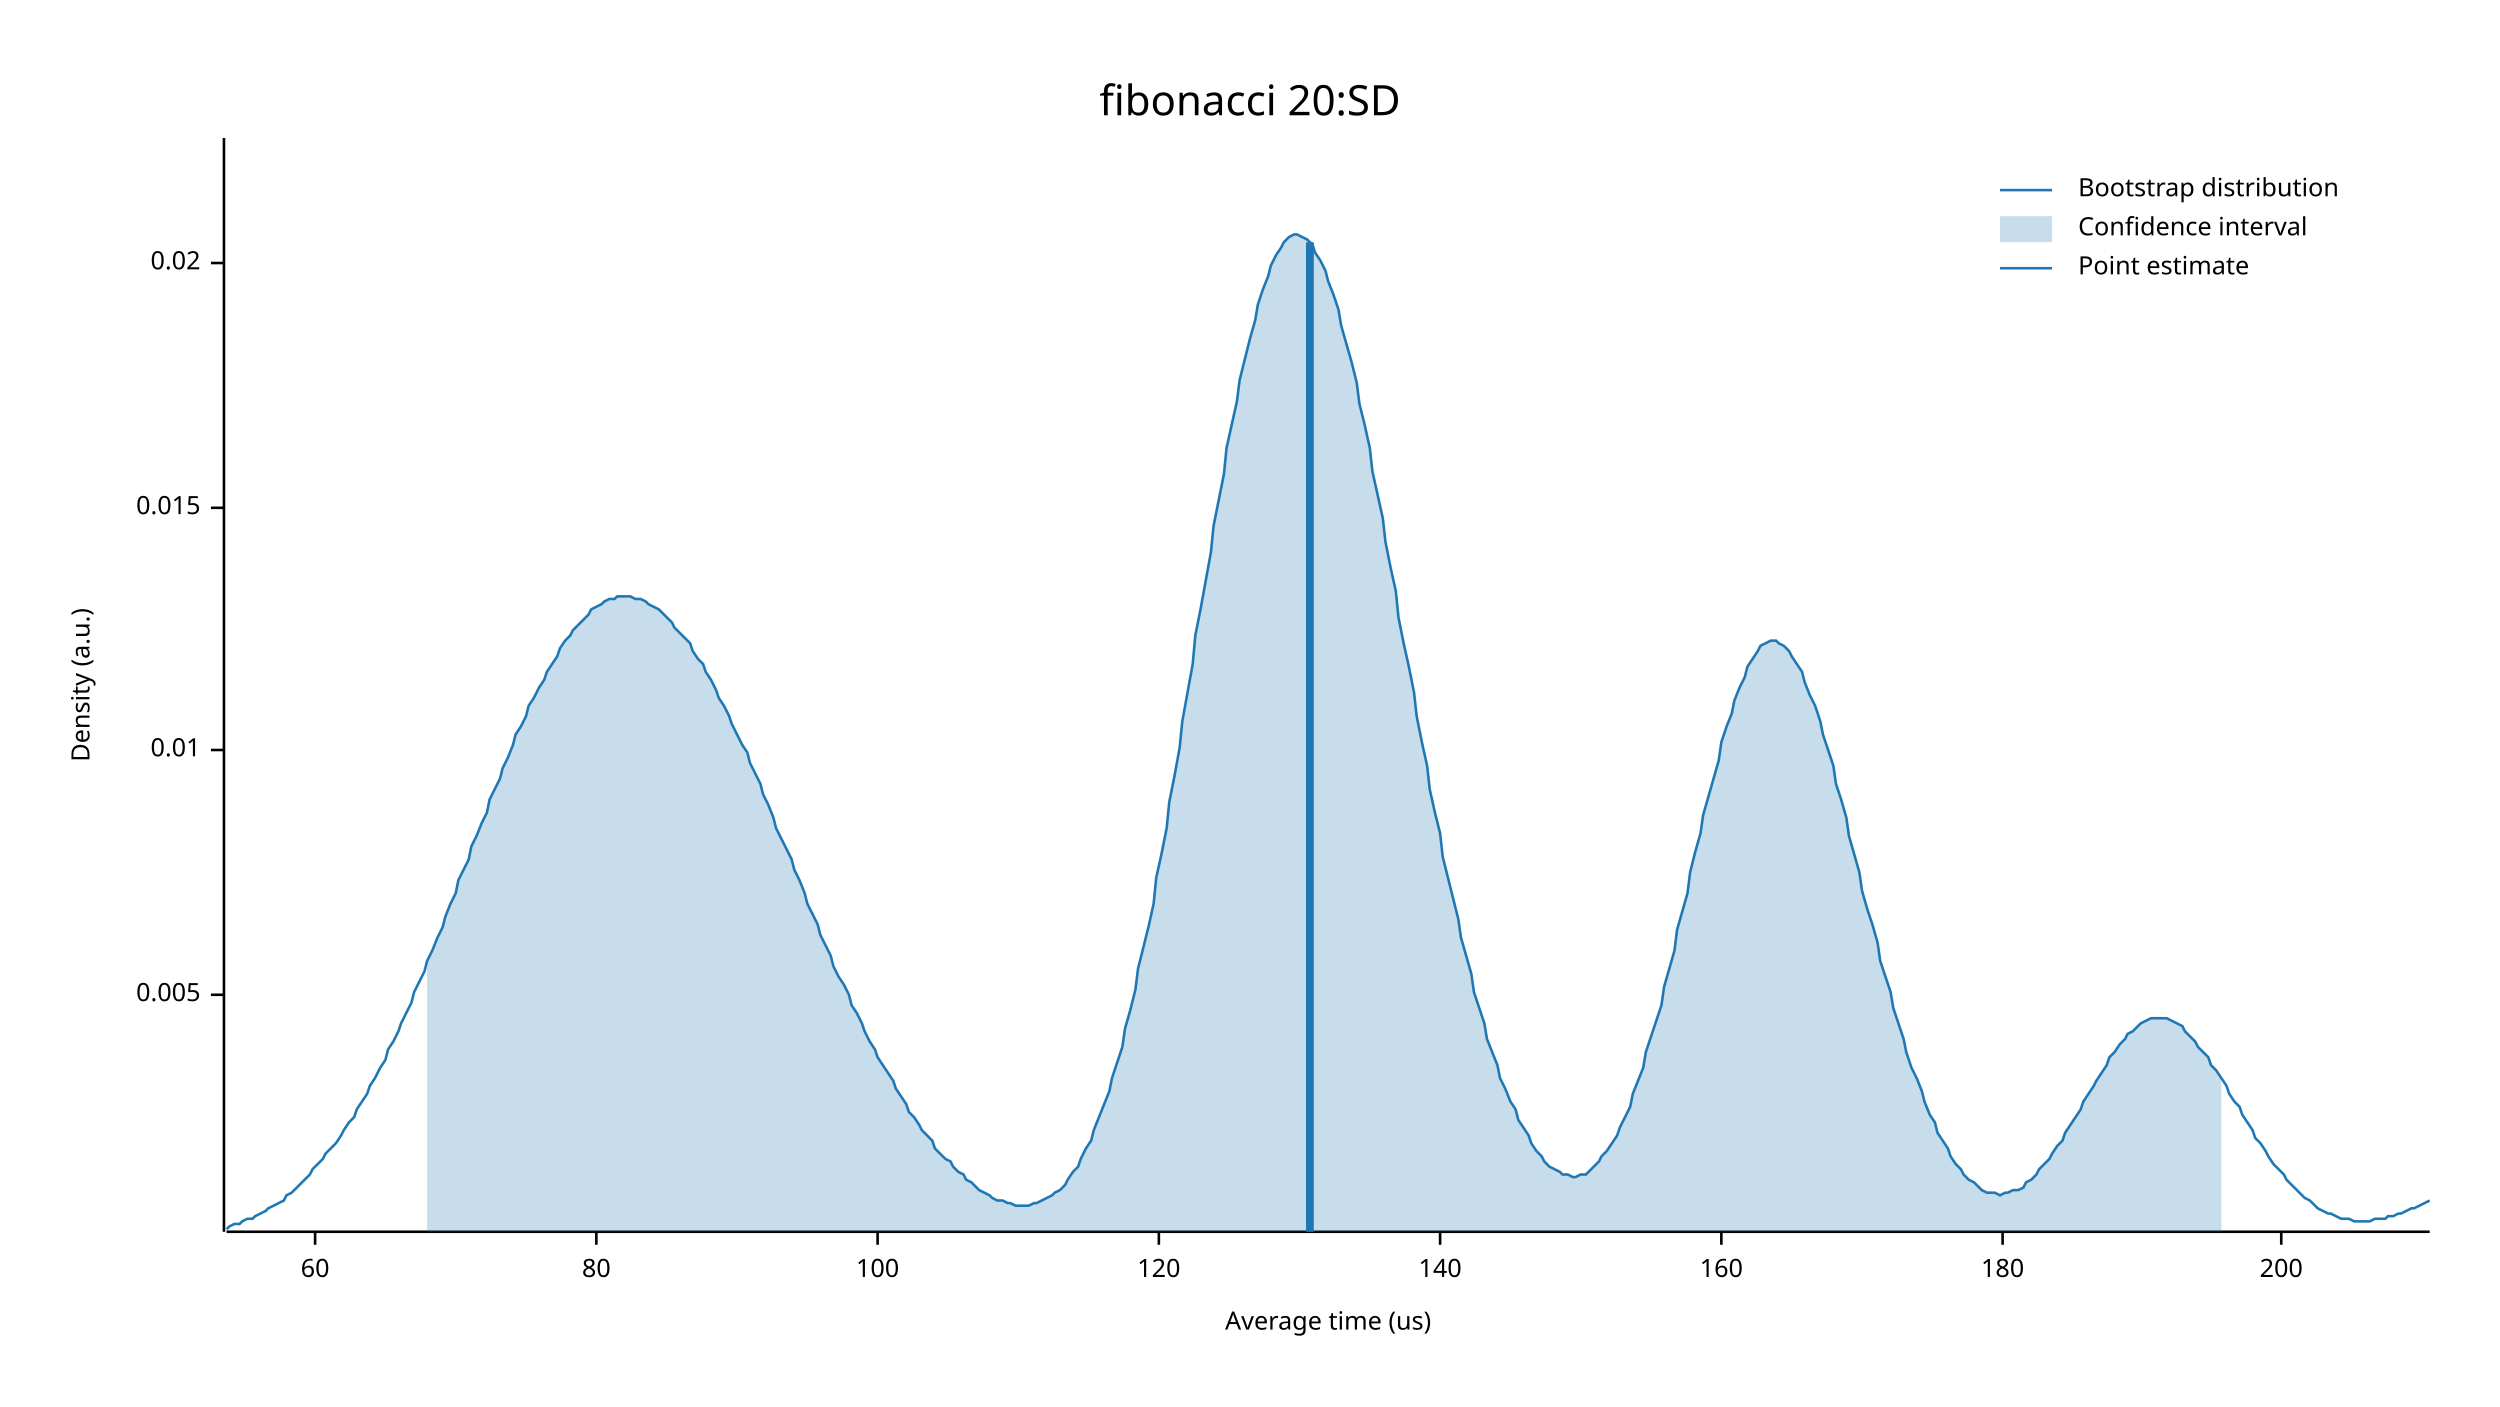
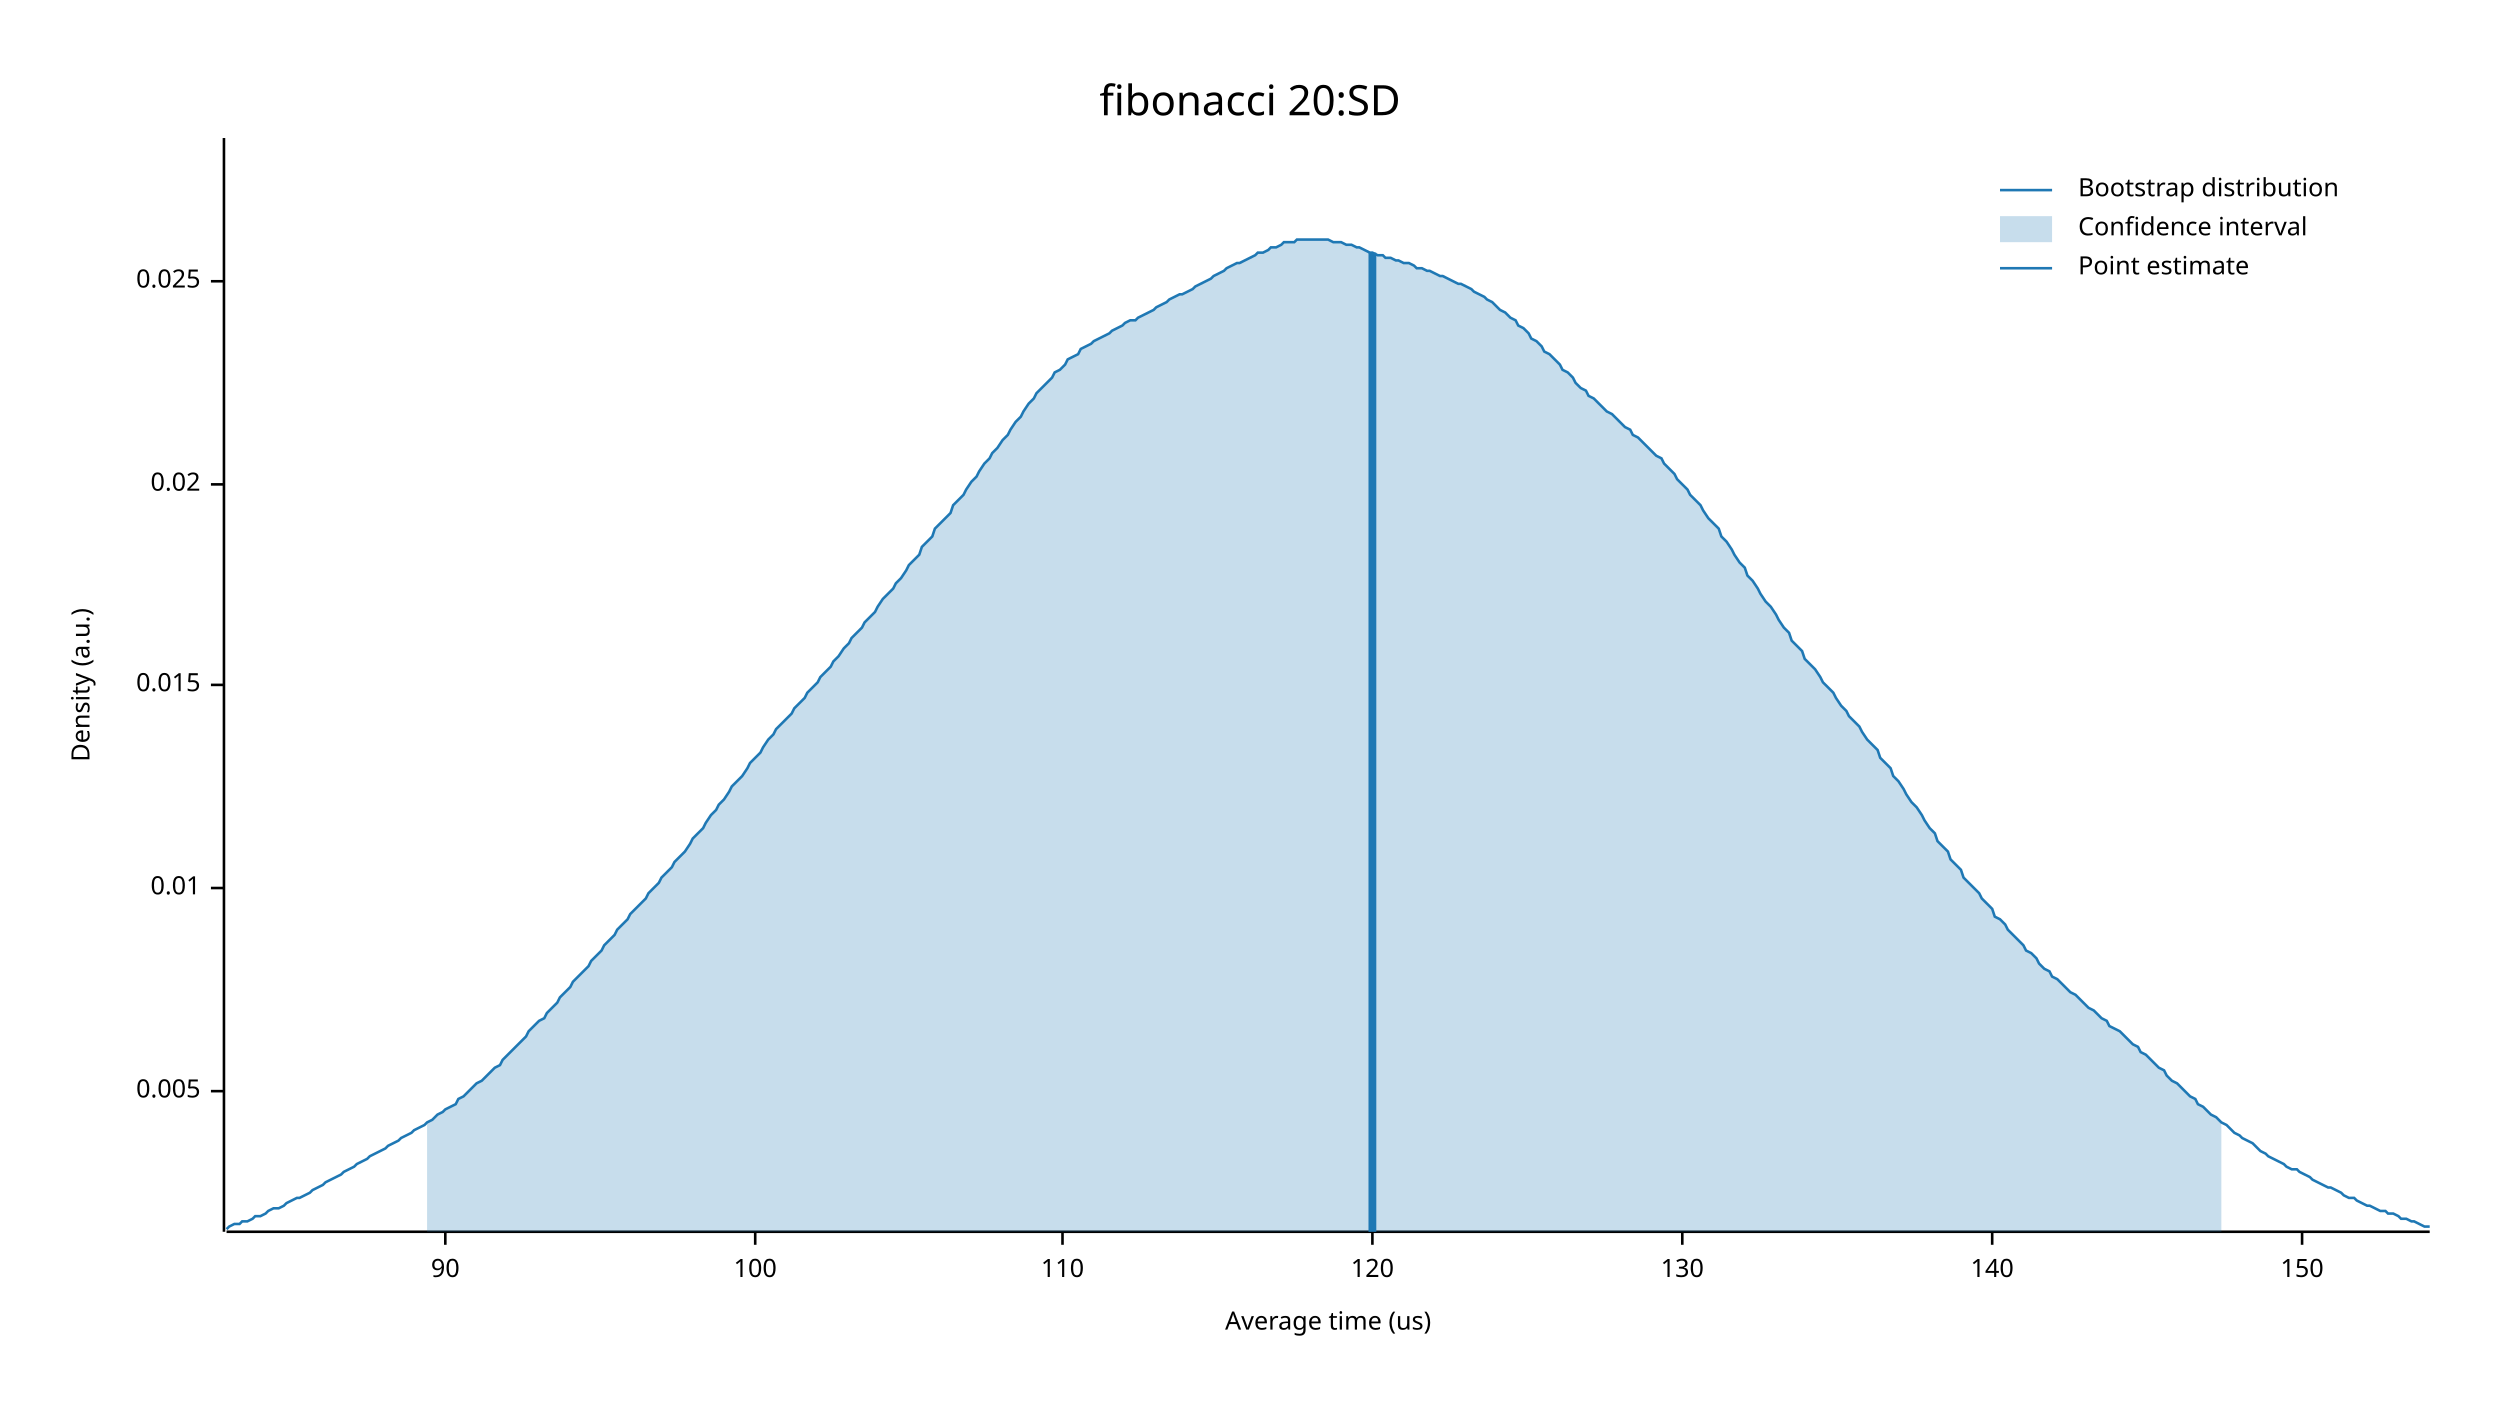
<svg xmlns="http://www.w3.org/2000/svg" width="960" height="540">
  <text x="480" y="32" dy="0.76em" text-anchor="middle" font-family="sans-serif" font-size="16.129" opacity="1" fill="#000000">
fibonacci 20:SD
</text>
  <text x="27" y="263" dy="0.76em" text-anchor="middle" font-family="sans-serif" font-size="9.677" opacity="1" fill="#000000" transform="rotate(270, 27, 263)">
Density (a.u.)
</text>
  <text x="510" y="513" dy="-0.5ex" text-anchor="middle" font-family="sans-serif" font-size="9.677" opacity="1" fill="#000000">
Average time (us)
</text>
  <polyline fill="none" opacity="1" stroke="#000000" stroke-width="1" points="86,53 86,473 " />
-   <text x="77" y="382" dy="0.5ex" text-anchor="end" font-family="sans-serif" font-size="9.677" opacity="1" fill="#000000">
+   <text x="77" y="419" dy="0.5ex" text-anchor="end" font-family="sans-serif" font-size="9.677" opacity="1" fill="#000000">
0.005
</text>
-   <polyline fill="none" opacity="1" stroke="#000000" stroke-width="1" points="81,382 86,382 " />
-   <text x="77" y="288" dy="0.5ex" text-anchor="end" font-family="sans-serif" font-size="9.677" opacity="1" fill="#000000">
+   <polyline fill="none" opacity="1" stroke="#000000" stroke-width="1" points="81,419 86,419 " />
+   <text x="77" y="341" dy="0.5ex" text-anchor="end" font-family="sans-serif" font-size="9.677" opacity="1" fill="#000000">
0.01
</text>
-   <polyline fill="none" opacity="1" stroke="#000000" stroke-width="1" points="81,288 86,288 " />
-   <text x="77" y="195" dy="0.5ex" text-anchor="end" font-family="sans-serif" font-size="9.677" opacity="1" fill="#000000">
+   <polyline fill="none" opacity="1" stroke="#000000" stroke-width="1" points="81,341 86,341 " />
+   <text x="77" y="263" dy="0.5ex" text-anchor="end" font-family="sans-serif" font-size="9.677" opacity="1" fill="#000000">
0.015
</text>
-   <polyline fill="none" opacity="1" stroke="#000000" stroke-width="1" points="81,195 86,195 " />
-   <text x="77" y="101" dy="0.5ex" text-anchor="end" font-family="sans-serif" font-size="9.677" opacity="1" fill="#000000">
+   <polyline fill="none" opacity="1" stroke="#000000" stroke-width="1" points="81,263 86,263 " />
+   <text x="77" y="186" dy="0.5ex" text-anchor="end" font-family="sans-serif" font-size="9.677" opacity="1" fill="#000000">
0.02
</text>
-   <polyline fill="none" opacity="1" stroke="#000000" stroke-width="1" points="81,101 86,101 " />
+   <polyline fill="none" opacity="1" stroke="#000000" stroke-width="1" points="81,186 86,186 " />
+   <text x="77" y="108" dy="0.5ex" text-anchor="end" font-family="sans-serif" font-size="9.677" opacity="1" fill="#000000">
+ 0.025
+ </text>
+   <polyline fill="none" opacity="1" stroke="#000000" stroke-width="1" points="81,108 86,108 " />
  <polyline fill="none" opacity="1" stroke="#000000" stroke-width="1" points="87,473 933,473 " />
-   <text x="121" y="483" dy="0.76em" text-anchor="middle" font-family="sans-serif" font-size="9.677" opacity="1" fill="#000000">
- 60
+   <text x="171" y="483" dy="0.76em" text-anchor="middle" font-family="sans-serif" font-size="9.677" opacity="1" fill="#000000">
+ 90
</text>
-   <polyline fill="none" opacity="1" stroke="#000000" stroke-width="1" points="121,473 121,478 " />
-   <text x="229" y="483" dy="0.76em" text-anchor="middle" font-family="sans-serif" font-size="9.677" opacity="1" fill="#000000">
- 80
- </text>
-   <polyline fill="none" opacity="1" stroke="#000000" stroke-width="1" points="229,473 229,478 " />
-   <text x="337" y="483" dy="0.76em" text-anchor="middle" font-family="sans-serif" font-size="9.677" opacity="1" fill="#000000">
+   <polyline fill="none" opacity="1" stroke="#000000" stroke-width="1" points="171,473 171,478 " />
+   <text x="290" y="483" dy="0.76em" text-anchor="middle" font-family="sans-serif" font-size="9.677" opacity="1" fill="#000000">
100
</text>
-   <polyline fill="none" opacity="1" stroke="#000000" stroke-width="1" points="337,473 337,478 " />
-   <text x="445" y="483" dy="0.76em" text-anchor="middle" font-family="sans-serif" font-size="9.677" opacity="1" fill="#000000">
+   <polyline fill="none" opacity="1" stroke="#000000" stroke-width="1" points="290,473 290,478 " />
+   <text x="408" y="483" dy="0.76em" text-anchor="middle" font-family="sans-serif" font-size="9.677" opacity="1" fill="#000000">
+ 110
+ </text>
+   <polyline fill="none" opacity="1" stroke="#000000" stroke-width="1" points="408,473 408,478 " />
+   <text x="527" y="483" dy="0.76em" text-anchor="middle" font-family="sans-serif" font-size="9.677" opacity="1" fill="#000000">
120
</text>
-   <polyline fill="none" opacity="1" stroke="#000000" stroke-width="1" points="445,473 445,478 " />
-   <text x="553" y="483" dy="0.76em" text-anchor="middle" font-family="sans-serif" font-size="9.677" opacity="1" fill="#000000">
+   <polyline fill="none" opacity="1" stroke="#000000" stroke-width="1" points="527,473 527,478 " />
+   <text x="646" y="483" dy="0.76em" text-anchor="middle" font-family="sans-serif" font-size="9.677" opacity="1" fill="#000000">
+ 130
+ </text>
+   <polyline fill="none" opacity="1" stroke="#000000" stroke-width="1" points="646,473 646,478 " />
+   <text x="765" y="483" dy="0.76em" text-anchor="middle" font-family="sans-serif" font-size="9.677" opacity="1" fill="#000000">
140
</text>
-   <polyline fill="none" opacity="1" stroke="#000000" stroke-width="1" points="553,473 553,478 " />
-   <text x="661" y="483" dy="0.76em" text-anchor="middle" font-family="sans-serif" font-size="9.677" opacity="1" fill="#000000">
- 160
+   <polyline fill="none" opacity="1" stroke="#000000" stroke-width="1" points="765,473 765,478 " />
+   <text x="884" y="483" dy="0.76em" text-anchor="middle" font-family="sans-serif" font-size="9.677" opacity="1" fill="#000000">
+ 150
</text>
-   <polyline fill="none" opacity="1" stroke="#000000" stroke-width="1" points="661,473 661,478 " />
-   <text x="769" y="483" dy="0.76em" text-anchor="middle" font-family="sans-serif" font-size="9.677" opacity="1" fill="#000000">
- 180
- </text>
-   <polyline fill="none" opacity="1" stroke="#000000" stroke-width="1" points="769,473 769,478 " />
-   <text x="876" y="483" dy="0.76em" text-anchor="middle" font-family="sans-serif" font-size="9.677" opacity="1" fill="#000000">
- 200
- </text>
-   <polyline fill="none" opacity="1" stroke="#000000" stroke-width="1" points="876,473 876,478 " />
-   <polyline fill="none" opacity="1" stroke="#1F78B4" stroke-width="1" points="87,472 88,471 90,470 92,470 93,469 95,468 97,468 98,467 100,466 102,465 103,464 105,463 107,462 109,461 110,459 112,458 114,456 115,455 117,453 119,451 120,449 122,447 124,445 125,443 127,441 129,439 131,436 132,434 134,431 136,429 137,426 139,423 141,420 142,417 144,414 146,410 148,407 149,403 151,400 153,396 154,393 156,389 158,385 159,381 161,377 163,373 164,369 166,365 168,360 170,356 171,352 173,347 175,343 176,338 178,334 180,330 181,325 183,321 185,316 187,312 188,307 190,303 192,299 193,295 195,291 197,286 198,282 200,279 202,275 203,271 205,268 207,264 209,261 210,258 212,255 214,252 215,249 217,246 219,244 220,242 222,240 224,238 226,236 227,234 229,233 231,232 232,231 234,230 236,230 237,229 239,229 241,229 242,229 244,230 246,230 248,231 249,232 251,233 253,234 254,235 256,237 258,239 259,241 261,243 263,245 265,247 266,250 268,253 270,255 271,258 273,261 275,265 276,268 278,271 280,275 281,278 283,282 285,286 287,289 288,293 290,297 292,301 293,305 295,309 297,314 298,318 300,322 302,326 304,330 305,334 307,338 309,343 310,347 312,351 314,355 315,359 317,363 319,367 320,371 322,375 324,378 326,382 327,386 329,389 331,393 332,396 334,400 336,403 337,406 339,409 341,412 343,415 344,418 346,421 348,424 349,427 351,429 353,432 354,434 356,436 358,438 359,441 361,443 363,445 365,446 366,448 368,450 370,451 371,453 373,454 375,456 376,457 378,458 380,459 381,460 383,461 385,461 387,462 388,462 390,463 392,463 393,463 395,463 397,462 398,462 400,461 402,460 404,459 405,458 407,457 409,455 410,453 412,450 414,448 415,445 417,441 419,438 420,434 422,429 424,424 426,419 427,414 429,408 431,402 432,395 434,388 436,380 437,372 439,364 441,356 443,347 444,337 446,328 448,318 449,308 451,298 453,287 454,277 456,266 458,255 459,244 461,234 463,223 465,212 466,202 468,192 470,182 471,172 473,163 475,154 476,146 478,138 480,130 482,123 483,117 485,111 487,106 488,102 490,98 492,95 493,93 495,91 497,90 498,90 500,91 502,92 504,94 505,97 507,100 509,104 510,108 512,113 514,119 515,125 517,132 519,139 521,147 522,155 524,163 526,172 527,181 529,190 531,199 532,208 534,218 536,227 537,237 539,247 541,256 543,266 544,275 546,285 548,294 549,303 551,312 553,320 554,329 556,337 558,345 560,353 561,360 563,367 565,374 566,381 568,387 570,393 571,399 573,404 575,409 576,414 578,418 580,423 582,426 583,430 585,433 587,436 588,439 590,442 592,444 593,446 595,448 597,449 599,450 600,451 602,451 604,452 605,452 607,451 609,451 610,450 612,448 614,446 615,444 617,442 619,439 621,436 622,433 624,429 626,425 627,420 629,415 631,410 632,404 634,398 636,392 638,386 639,379 641,372 643,365 644,357 646,350 648,343 649,335 651,327 653,320 654,313 656,306 658,299 660,292 661,285 663,279 665,274 666,269 668,264 670,260 671,256 673,253 675,250 676,248 678,247 680,246 682,246 683,247 685,248 687,250 688,252 690,255 692,258 693,262 695,267 697,271 699,277 700,282 702,288 704,294 705,301 707,307 709,314 710,321 712,328 714,335 715,342 717,349 719,355 721,362 722,369 724,375 726,381 727,387 729,393 731,399 732,404 734,410 736,414 738,419 739,423 741,428 743,431 744,435 746,438 748,441 749,444 751,447 753,449 754,451 756,453 758,454 760,456 761,457 763,458 765,458 766,458 768,459 770,458 771,458 773,457 775,457 777,456 778,454 780,453 782,451 783,449 785,447 787,445 788,443 790,440 792,438 793,435 795,432 797,429 799,426 800,423 802,420 804,417 805,415 807,412 809,409 810,406 812,404 814,401 816,399 817,397 819,396 821,394 822,393 824,392 826,391 827,391 829,391 831,391 832,391 834,392 836,393 838,394 839,396 841,398 843,400 844,402 846,404 848,406 849,409 851,411 853,414 855,417 856,420 858,423 860,425 861,428 863,431 865,434 866,437 868,439 870,442 871,444 873,447 875,449 877,451 878,453 880,455 882,457 883,458 885,460 887,461 888,462 890,464 892,465 894,466 895,466 897,467 899,468 900,468 902,468 904,469 905,469 907,469 909,469 910,469 912,468 914,468 916,468 917,467 919,467 921,466 922,466 924,465 926,464 927,464 929,463 931,462 933,461 " />
-   <polygon opacity="0.25" fill="#1F78B4" points="164,369 166,365 168,360 170,356 171,352 173,347 175,343 176,338 178,334 180,330 181,325 183,321 185,316 187,312 188,307 190,303 192,299 193,295 195,291 197,286 198,282 200,279 202,275 203,271 205,268 207,264 209,261 210,258 212,255 214,252 215,249 217,246 219,244 220,242 222,240 224,238 226,236 227,234 229,233 231,232 232,231 234,230 236,230 237,229 239,229 241,229 242,229 244,230 246,230 248,231 249,232 251,233 253,234 254,235 256,237 258,239 259,241 261,243 263,245 265,247 266,250 268,253 270,255 271,258 273,261 275,265 276,268 278,271 280,275 281,278 283,282 285,286 287,289 288,293 290,297 292,301 293,305 295,309 297,314 298,318 300,322 302,326 304,330 305,334 307,338 309,343 310,347 312,351 314,355 315,359 317,363 319,367 320,371 322,375 324,378 326,382 327,386 329,389 331,393 332,396 334,400 336,403 337,406 339,409 341,412 343,415 344,418 346,421 348,424 349,427 351,429 353,432 354,434 356,436 358,438 359,441 361,443 363,445 365,446 366,448 368,450 370,451 371,453 373,454 375,456 376,457 378,458 380,459 381,460 383,461 385,461 387,462 388,462 390,463 392,463 393,463 395,463 397,462 398,462 400,461 402,460 404,459 405,458 407,457 409,455 410,453 412,450 414,448 415,445 417,441 419,438 420,434 422,429 424,424 426,419 427,414 429,408 431,402 432,395 434,388 436,380 437,372 439,364 441,356 443,347 444,337 446,328 448,318 449,308 451,298 453,287 454,277 456,266 458,255 459,244 461,234 463,223 465,212 466,202 468,192 470,182 471,172 473,163 475,154 476,146 478,138 480,130 482,123 483,117 485,111 487,106 488,102 490,98 492,95 493,93 495,91 497,90 498,90 500,91 502,92 504,94 505,97 507,100 509,104 510,108 512,113 514,119 515,125 517,132 519,139 521,147 522,155 524,163 526,172 527,181 529,190 531,199 532,208 534,218 536,227 537,237 539,247 541,256 543,266 544,275 546,285 548,294 549,303 551,312 553,320 554,329 556,337 558,345 560,353 561,360 563,367 565,374 566,381 568,387 570,393 571,399 573,404 575,409 576,414 578,418 580,423 582,426 583,430 585,433 587,436 588,439 590,442 592,444 593,446 595,448 597,449 599,450 600,451 602,451 604,452 605,452 607,451 609,451 610,450 612,448 614,446 615,444 617,442 619,439 621,436 622,433 624,429 626,425 627,420 629,415 631,410 632,404 634,398 636,392 638,386 639,379 641,372 643,365 644,357 646,350 648,343 649,335 651,327 653,320 654,313 656,306 658,299 660,292 661,285 663,279 665,274 666,269 668,264 670,260 671,256 673,253 675,250 676,248 678,247 680,246 682,246 683,247 685,248 687,250 688,252 690,255 692,258 693,262 695,267 697,271 699,277 700,282 702,288 704,294 705,301 707,307 709,314 710,321 712,328 714,335 715,342 717,349 719,355 721,362 722,369 724,375 726,381 727,387 729,393 731,399 732,404 734,410 736,414 738,419 739,423 741,428 743,431 744,435 746,438 748,441 749,444 751,447 753,449 754,451 756,453 758,454 760,456 761,457 763,458 765,458 766,458 768,459 770,458 771,458 773,457 775,457 777,456 778,454 780,453 782,451 783,449 785,447 787,445 788,443 790,440 792,438 793,435 795,432 797,429 799,426 800,423 802,420 804,417 805,415 807,412 809,409 810,406 812,404 814,401 816,399 817,397 819,396 821,394 822,393 824,392 826,391 827,391 829,391 831,391 832,391 834,392 836,393 838,394 839,396 841,398 843,400 844,402 846,404 848,406 849,409 851,411 853,414 853,473 164,473 " />
-   <polyline fill="none" opacity="1" stroke="#1F78B4" stroke-width="3" points="503,473 503,93 " />
+   <polyline fill="none" opacity="1" stroke="#000000" stroke-width="1" points="884,473 884,478 " />
+   <polyline fill="none" opacity="1" stroke="#1F78B4" stroke-width="1" points="87,472 88,471 90,470 92,470 93,469 95,469 97,468 98,467 100,467 102,466 103,465 105,464 107,464 109,463 110,462 112,461 114,460 115,460 117,459 119,458 120,457 122,456 124,455 125,454 127,453 129,452 131,451 132,450 134,449 136,448 137,447 139,446 141,445 142,444 144,443 146,442 148,441 149,440 151,439 153,438 154,437 156,436 158,435 159,434 161,433 163,432 164,431 166,430 168,428 170,427 171,426 173,425 175,424 176,422 178,421 180,419 181,418 183,416 185,415 187,413 188,412 190,410 192,409 193,407 195,405 197,403 198,402 200,400 202,398 203,396 205,394 207,392 209,391 210,389 212,387 214,385 215,383 217,381 219,379 220,377 222,375 224,373 226,371 227,369 229,367 231,365 232,363 234,361 236,359 237,357 239,355 241,353 242,351 244,349 246,347 248,345 249,343 251,341 253,339 254,337 256,335 258,333 259,331 261,329 263,327 265,324 266,322 268,320 270,318 271,316 273,313 275,311 276,309 278,307 280,304 281,302 283,300 285,298 287,295 288,293 290,291 292,289 293,287 295,284 297,282 298,280 300,278 302,276 304,274 305,272 307,270 309,268 310,266 312,264 314,262 315,260 317,258 319,256 320,254 322,252 324,249 326,247 327,245 329,243 331,241 332,239 334,237 336,235 337,233 339,230 341,228 343,226 344,224 346,222 348,219 349,217 351,215 353,213 354,210 356,208 358,206 359,203 361,201 363,199 365,197 366,194 368,192 370,190 371,188 373,185 375,183 376,181 378,178 380,176 381,174 383,172 385,169 387,167 388,165 390,162 392,160 393,158 395,155 397,153 398,151 400,149 402,147 404,145 405,143 407,142 409,140 410,138 412,137 414,136 415,134 417,133 419,132 420,131 422,130 424,129 426,128 427,127 429,126 431,125 432,124 434,123 436,123 437,122 439,121 441,120 443,119 444,118 446,117 448,116 449,115 451,114 453,113 454,113 456,112 458,111 459,110 461,109 463,108 465,107 466,106 468,105 470,104 471,103 473,102 475,101 476,101 478,100 480,99 482,98 483,97 485,97 487,96 488,95 490,95 492,94 493,93 495,93 497,93 498,92 500,92 502,92 504,92 505,92 507,92 509,92 510,92 512,93 514,93 515,93 517,94 519,94 521,95 522,95 524,96 526,97 527,97 529,98 531,98 532,99 534,99 536,100 537,100 539,101 541,101 543,102 544,103 546,103 548,104 549,104 551,105 553,106 554,106 556,107 558,108 560,109 561,109 563,110 565,111 566,112 568,113 570,114 571,115 573,116 575,118 576,119 578,120 580,122 582,123 583,125 585,126 587,128 588,130 590,131 592,133 593,135 595,136 597,138 599,140 600,142 602,143 604,145 605,147 607,149 609,150 610,152 612,153 614,155 615,156 617,158 619,159 621,161 622,162 624,164 626,165 627,167 629,168 631,170 632,171 634,173 636,175 638,176 639,178 641,180 643,182 644,184 646,186 648,188 649,190 651,192 653,194 654,196 656,199 658,201 660,203 661,206 663,208 665,211 666,213 668,216 670,218 671,221 673,223 675,226 676,228 678,231 680,233 682,236 683,238 685,241 687,243 688,246 690,248 692,250 693,253 695,255 697,257 699,260 700,262 702,264 704,266 705,268 707,271 709,273 710,275 712,277 714,279 715,281 717,284 719,286 721,288 722,291 724,293 726,295 727,298 729,300 731,303 732,305 734,308 736,310 738,313 739,315 741,318 743,320 744,323 746,325 748,327 749,330 751,332 753,334 754,337 756,339 758,341 760,343 761,345 763,347 765,349 766,352 768,353 770,355 771,357 773,359 775,361 777,363 778,365 780,366 782,368 783,370 785,372 787,373 788,375 790,376 792,378 793,379 795,381 797,382 799,384 800,385 802,387 804,388 805,389 807,391 809,392 810,394 812,395 814,396 816,398 817,399 819,401 821,402 822,404 824,405 826,407 827,408 829,410 831,411 832,413 834,415 836,416 838,418 839,419 841,421 843,422 844,424 846,425 848,427 849,428 851,429 853,431 855,432 856,433 858,435 860,436 861,437 863,438 865,439 866,440 868,442 870,443 871,444 873,445 875,446 877,447 878,448 880,449 882,449 883,450 885,451 887,452 888,453 890,454 892,455 894,456 895,456 897,457 899,458 900,459 902,460 904,460 905,461 907,462 909,463 910,463 912,464 914,465 916,465 917,466 919,466 921,467 922,468 924,468 926,469 927,469 929,470 931,471 933,471 " />
+   <polygon opacity="0.25" fill="#1F78B4" points="164,431 166,430 168,428 170,427 171,426 173,425 175,424 176,422 178,421 180,419 181,418 183,416 185,415 187,413 188,412 190,410 192,409 193,407 195,405 197,403 198,402 200,400 202,398 203,396 205,394 207,392 209,391 210,389 212,387 214,385 215,383 217,381 219,379 220,377 222,375 224,373 226,371 227,369 229,367 231,365 232,363 234,361 236,359 237,357 239,355 241,353 242,351 244,349 246,347 248,345 249,343 251,341 253,339 254,337 256,335 258,333 259,331 261,329 263,327 265,324 266,322 268,320 270,318 271,316 273,313 275,311 276,309 278,307 280,304 281,302 283,300 285,298 287,295 288,293 290,291 292,289 293,287 295,284 297,282 298,280 300,278 302,276 304,274 305,272 307,270 309,268 310,266 312,264 314,262 315,260 317,258 319,256 320,254 322,252 324,249 326,247 327,245 329,243 331,241 332,239 334,237 336,235 337,233 339,230 341,228 343,226 344,224 346,222 348,219 349,217 351,215 353,213 354,210 356,208 358,206 359,203 361,201 363,199 365,197 366,194 368,192 370,190 371,188 373,185 375,183 376,181 378,178 380,176 381,174 383,172 385,169 387,167 388,165 390,162 392,160 393,158 395,155 397,153 398,151 400,149 402,147 404,145 405,143 407,142 409,140 410,138 412,137 414,136 415,134 417,133 419,132 420,131 422,130 424,129 426,128 427,127 429,126 431,125 432,124 434,123 436,123 437,122 439,121 441,120 443,119 444,118 446,117 448,116 449,115 451,114 453,113 454,113 456,112 458,111 459,110 461,109 463,108 465,107 466,106 468,105 470,104 471,103 473,102 475,101 476,101 478,100 480,99 482,98 483,97 485,97 487,96 488,95 490,95 492,94 493,93 495,93 497,93 498,92 500,92 502,92 504,92 505,92 507,92 509,92 510,92 512,93 514,93 515,93 517,94 519,94 521,95 522,95 524,96 526,97 527,97 529,98 531,98 532,99 534,99 536,100 537,100 539,101 541,101 543,102 544,103 546,103 548,104 549,104 551,105 553,106 554,106 556,107 558,108 560,109 561,109 563,110 565,111 566,112 568,113 570,114 571,115 573,116 575,118 576,119 578,120 580,122 582,123 583,125 585,126 587,128 588,130 590,131 592,133 593,135 595,136 597,138 599,140 600,142 602,143 604,145 605,147 607,149 609,150 610,152 612,153 614,155 615,156 617,158 619,159 621,161 622,162 624,164 626,165 627,167 629,168 631,170 632,171 634,173 636,175 638,176 639,178 641,180 643,182 644,184 646,186 648,188 649,190 651,192 653,194 654,196 656,199 658,201 660,203 661,206 663,208 665,211 666,213 668,216 670,218 671,221 673,223 675,226 676,228 678,231 680,233 682,236 683,238 685,241 687,243 688,246 690,248 692,250 693,253 695,255 697,257 699,260 700,262 702,264 704,266 705,268 707,271 709,273 710,275 712,277 714,279 715,281 717,284 719,286 721,288 722,291 724,293 726,295 727,298 729,300 731,303 732,305 734,308 736,310 738,313 739,315 741,318 743,320 744,323 746,325 748,327 749,330 751,332 753,334 754,337 756,339 758,341 760,343 761,345 763,347 765,349 766,352 768,353 770,355 771,357 773,359 775,361 777,363 778,365 780,366 782,368 783,370 785,372 787,373 788,375 790,376 792,378 793,379 795,381 797,382 799,384 800,385 802,387 804,388 805,389 807,391 809,392 810,394 812,395 814,396 816,398 817,399 819,401 821,402 822,404 824,405 826,407 827,408 829,410 831,411 832,413 834,415 836,416 838,418 839,419 841,421 843,422 844,424 846,425 848,427 849,428 851,429 853,431 853,473 164,473 " />
+   <polyline fill="none" opacity="1" stroke="#1F78B4" stroke-width="3" points="527,473 527,97 " />
  <text x="798" y="68" dy="0.76em" text-anchor="start" font-family="sans-serif" font-size="9.677" opacity="1" fill="#000000">
Bootstrap distribution
</text>
  <text x="798" y="83" dy="0.76em" text-anchor="start" font-family="sans-serif" font-size="9.677" opacity="1" fill="#000000">
Confidence interval
</text>
  <text x="798" y="98" dy="0.76em" text-anchor="start" font-family="sans-serif" font-size="9.677" opacity="1" fill="#000000">
Point estimate
</text>
  <polyline fill="none" opacity="1" stroke="#1F78B4" stroke-width="1" points="768,73 788,73 " />
  <rect x="768" y="83" width="20" height="10" opacity="0.25" fill="#1F78B4" stroke="none" />
  <polyline fill="none" opacity="1" stroke="#1F78B4" stroke-width="1" points="768,103 788,103 " />
</svg>
